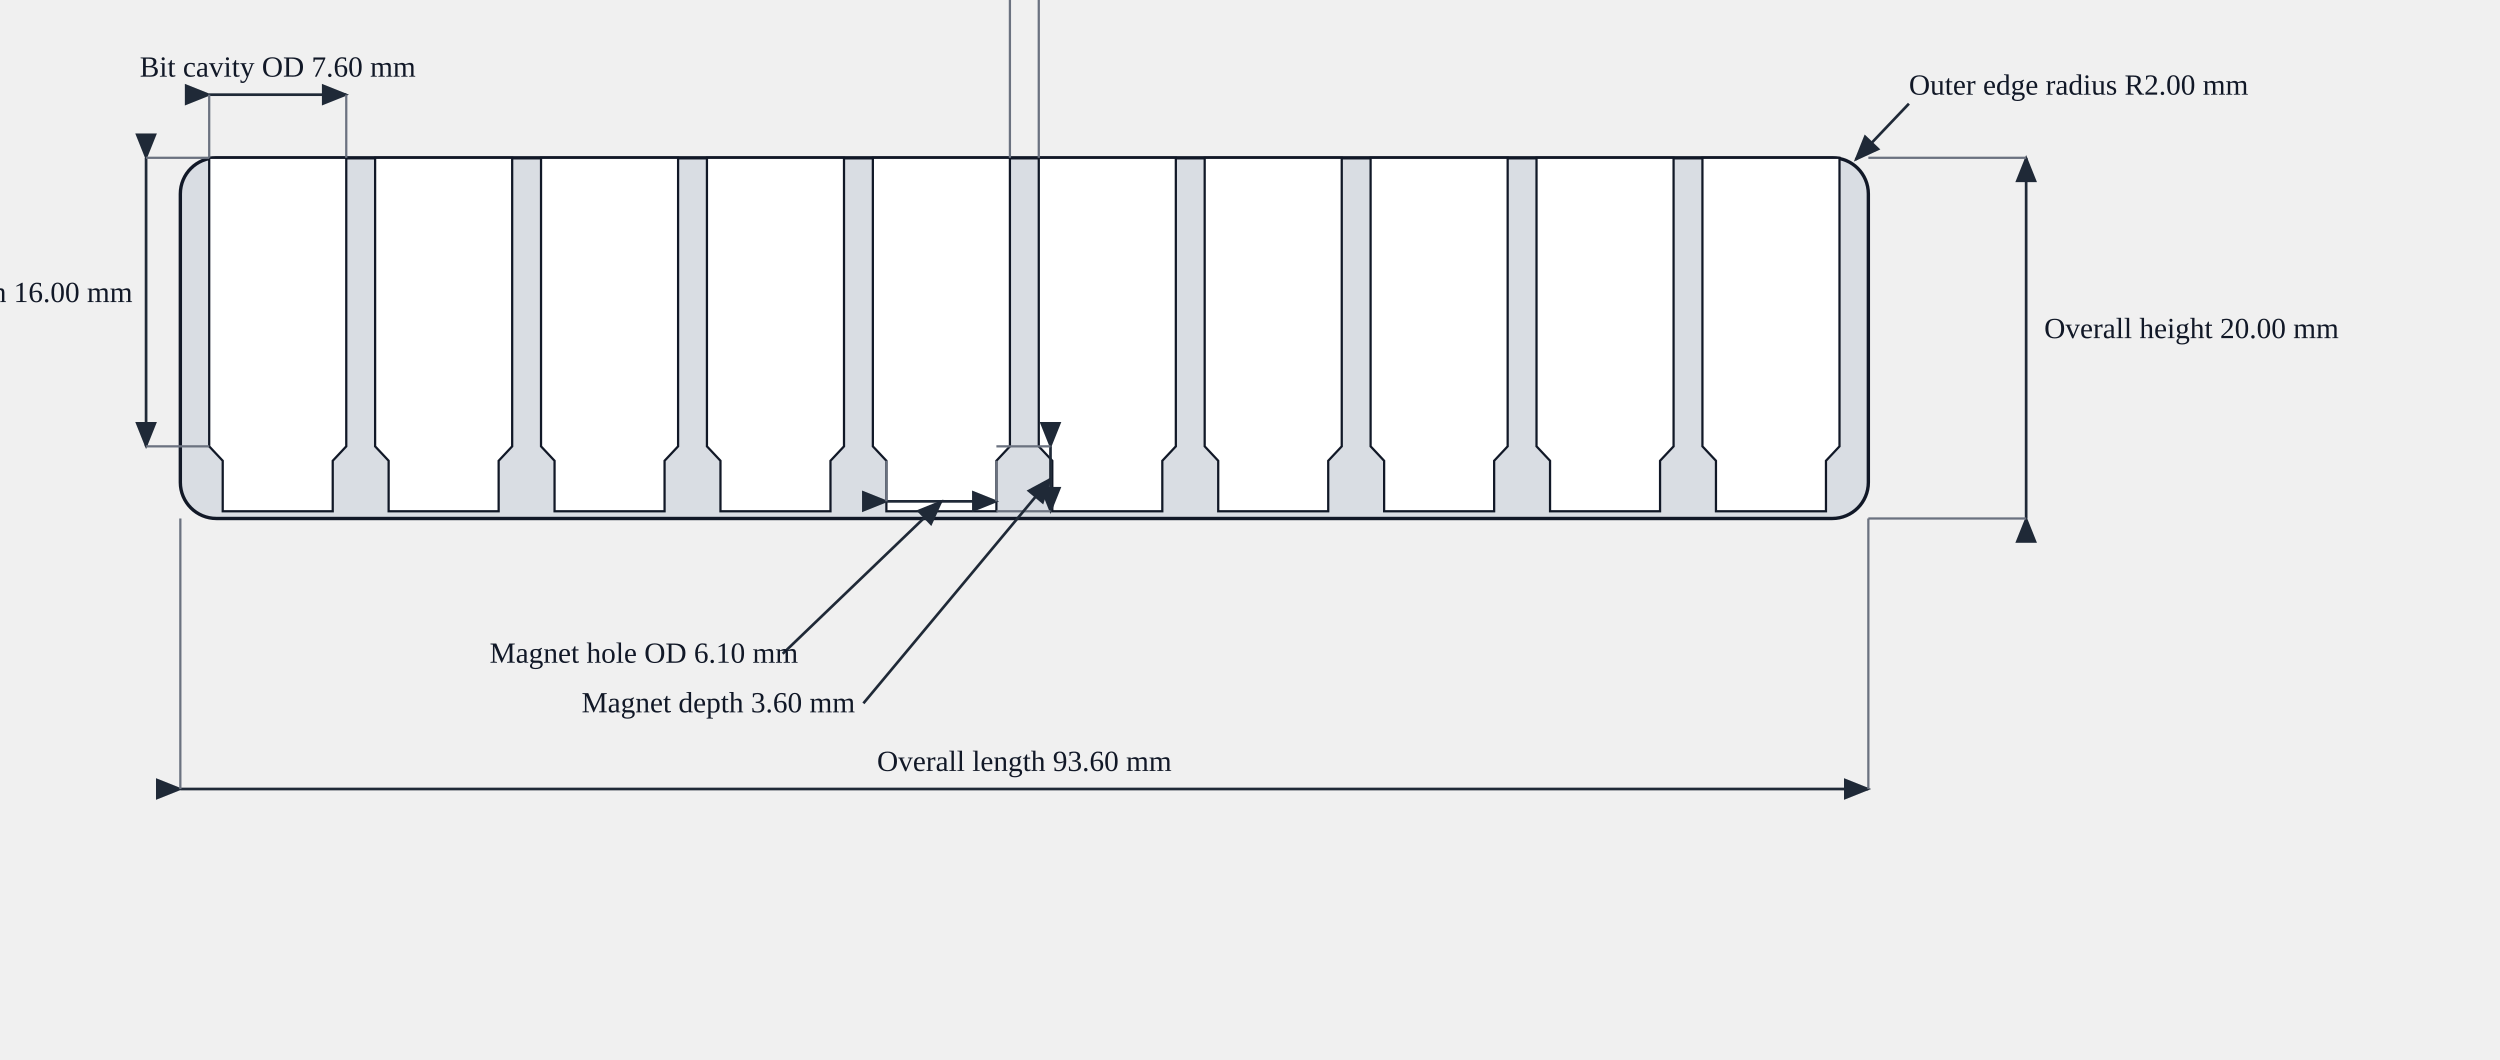
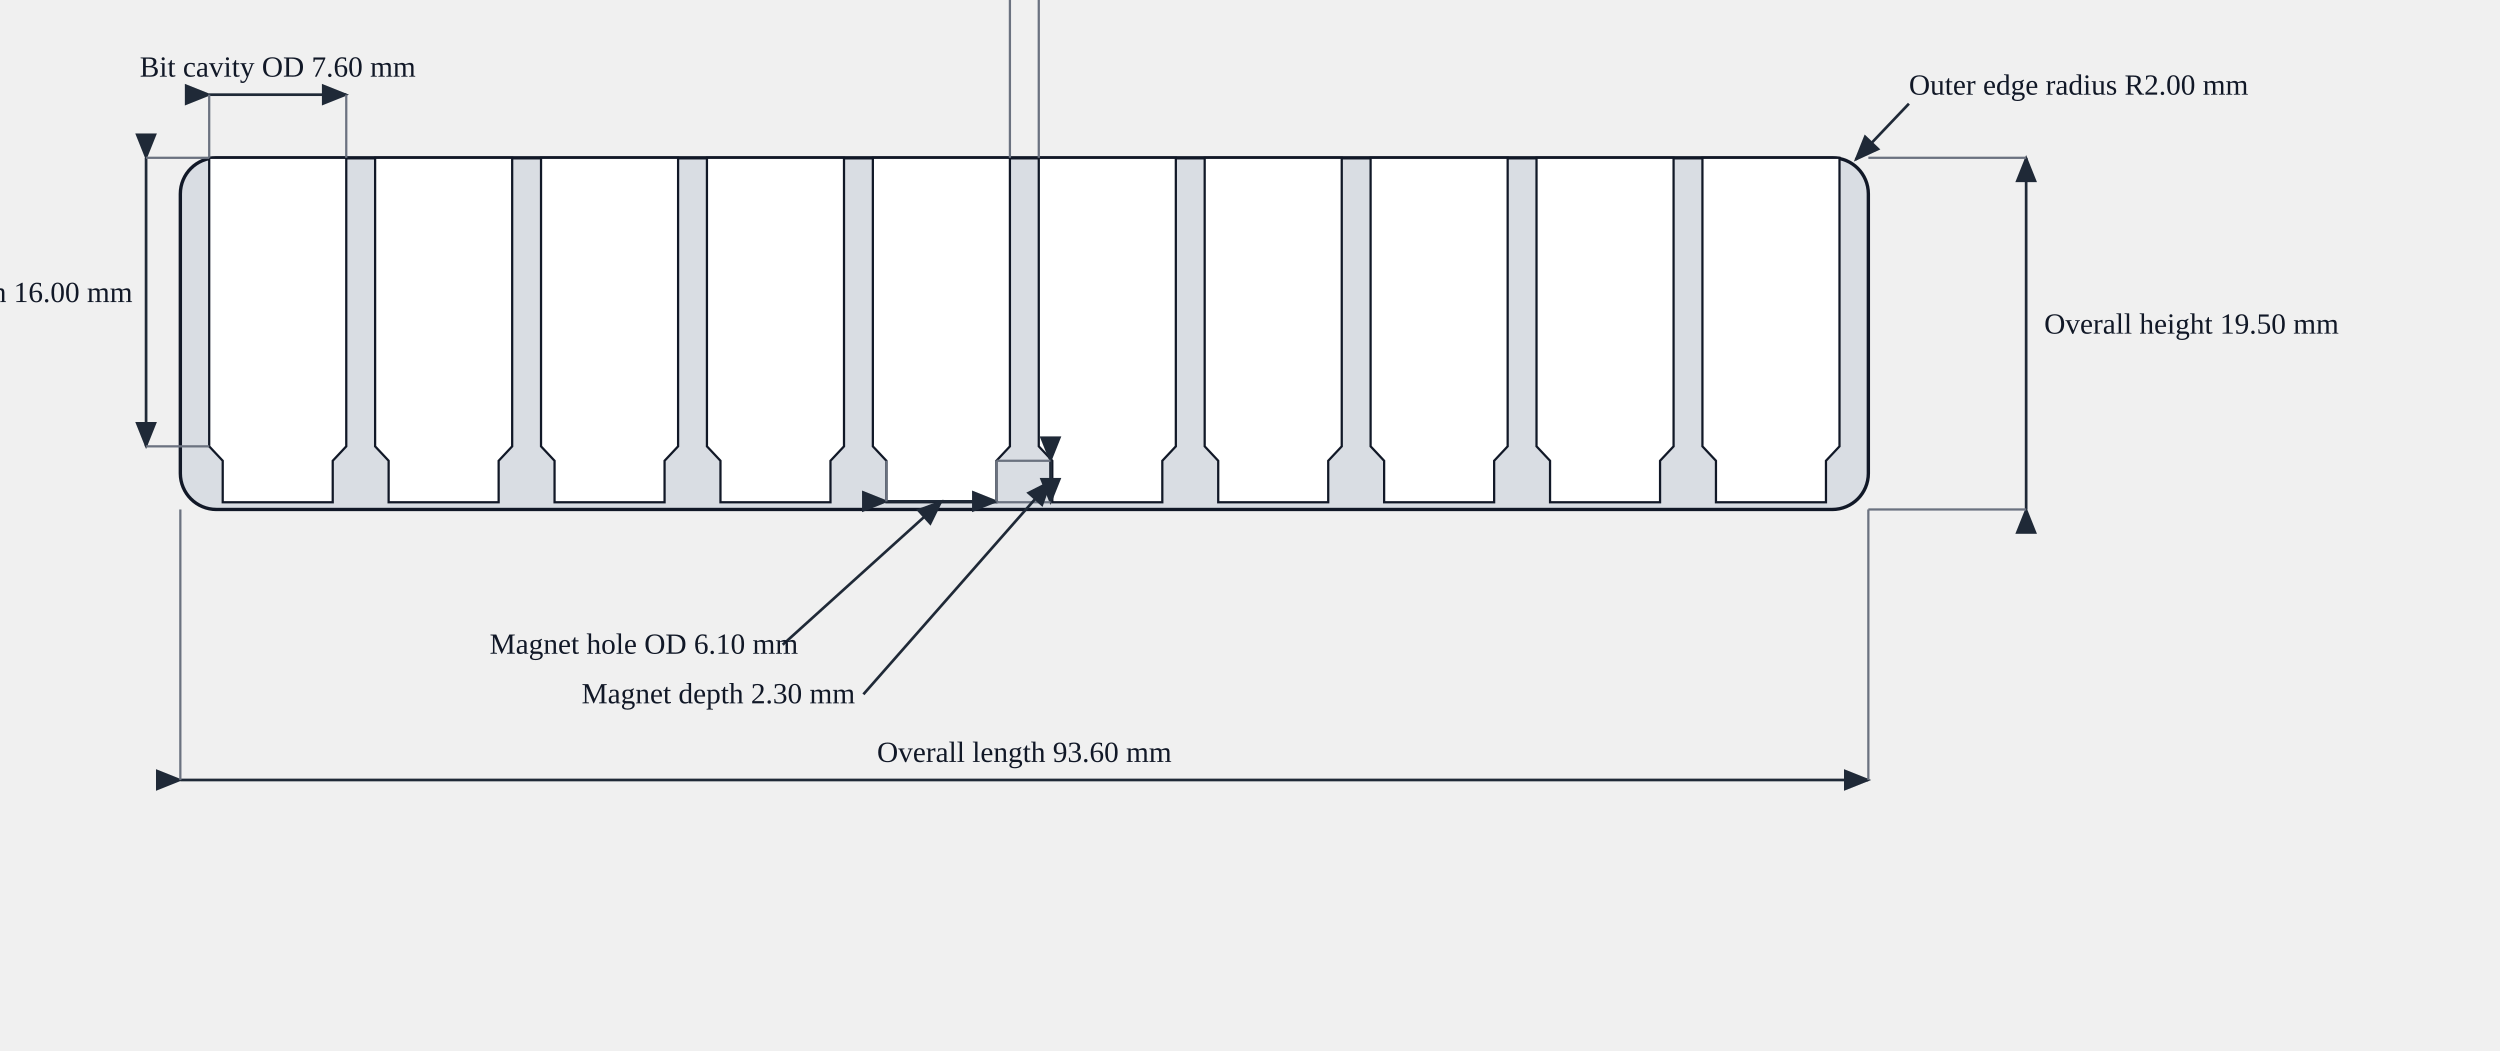
- <svg xmlns="http://www.w3.org/2000/svg" width="1109" height="470" viewBox="0 0 1109 470">
+ <svg xmlns="http://www.w3.org/2000/svg" width="1109" height="466" viewBox="0 0 1109 466">
  <defs>
    <marker id="arrow" markerWidth="10" markerHeight="8" refX="9" refY="4" orient="auto">
      <path d="M0,0 L10,4 L0,8 z" fill="#1f2937" />
    </marker>
  </defs>
-   <rect x="80.00" y="70.00" width="748.80" height="160.00" rx="16.00" ry="16.00" fill="#d9dde3" stroke="#111827" stroke-width="1.5" />
-   <polygon points="92.80,70.00 153.60,70.00 153.60,198.00 147.60,204.40 147.60,226.80 98.80,226.80 98.80,204.40 92.80,198.00" fill="#ffffff" stroke="#111827" stroke-width="1.0" />
-   <polygon points="166.40,70.00 227.20,70.00 227.20,198.00 221.20,204.40 221.20,226.80 172.40,226.80 172.40,204.40 166.40,198.00" fill="#ffffff" stroke="#111827" stroke-width="1.0" />
-   <polygon points="240.00,70.00 300.80,70.00 300.80,198.00 294.80,204.40 294.80,226.80 246.00,226.80 246.00,204.40 240.00,198.00" fill="#ffffff" stroke="#111827" stroke-width="1.0" />
-   <polygon points="313.60,70.00 374.40,70.00 374.40,198.00 368.40,204.40 368.40,226.80 319.60,226.80 319.60,204.40 313.60,198.00" fill="#ffffff" stroke="#111827" stroke-width="1.0" />
-   <polygon points="387.20,70.00 448.00,70.00 448.00,198.00 442.00,204.40 442.00,226.80 393.20,226.80 393.20,204.40 387.20,198.00" fill="#ffffff" stroke="#111827" stroke-width="1.0" />
-   <polygon points="460.80,70.00 521.60,70.00 521.60,198.00 515.60,204.40 515.60,226.80 466.80,226.80 466.80,204.40 460.80,198.00" fill="#ffffff" stroke="#111827" stroke-width="1.0" />
-   <polygon points="534.40,70.00 595.20,70.00 595.20,198.00 589.20,204.40 589.20,226.80 540.40,226.80 540.40,204.40 534.40,198.00" fill="#ffffff" stroke="#111827" stroke-width="1.0" />
-   <polygon points="608.00,70.00 668.80,70.00 668.80,198.00 662.80,204.40 662.80,226.80 614.00,226.80 614.00,204.40 608.00,198.00" fill="#ffffff" stroke="#111827" stroke-width="1.0" />
-   <polygon points="681.60,70.00 742.40,70.00 742.40,198.00 736.40,204.40 736.40,226.80 687.60,226.80 687.60,204.40 681.60,198.00" fill="#ffffff" stroke="#111827" stroke-width="1.0" />
-   <polygon points="755.20,70.00 816.00,70.00 816.00,198.00 810.00,204.40 810.00,226.80 761.20,226.80 761.20,204.40 755.20,198.00" fill="#ffffff" stroke="#111827" stroke-width="1.0" />
-   <line x1="80.00" y1="350.00" x2="828.80" y2="350.00" stroke="#1f2937" stroke-width="1.2" marker-start="url(#arrow)" marker-end="url(#arrow)" />
-   <line x1="80.00" y1="230.00" x2="80.00" y2="350.00" stroke="#6b7280" stroke-width="1" />
-   <line x1="828.80" y1="230.00" x2="828.80" y2="350.00" stroke="#6b7280" stroke-width="1" />
-   <text x="454.40" y="342.00" text-anchor="middle" font-size="13" fill="#111827">Overall length 93.60 mm</text>
-   <line x1="898.80" y1="230.00" x2="898.80" y2="70.00" stroke="#1f2937" stroke-width="1.2" marker-start="url(#arrow)" marker-end="url(#arrow)" />
-   <line x1="828.80" y1="230.00" x2="898.80" y2="230.00" stroke="#6b7280" stroke-width="1" />
+   <rect x="80.00" y="70.00" width="748.80" height="156.00" rx="16.00" ry="16.00" fill="#d9dde3" stroke="#111827" stroke-width="1.5" />
+   <polygon points="92.80,70.00 153.60,70.00 153.60,198.00 147.60,204.40 147.60,222.80 98.80,222.80 98.80,204.40 92.80,198.00" fill="#ffffff" stroke="#111827" stroke-width="1.0" />
+   <polygon points="166.40,70.00 227.20,70.00 227.20,198.00 221.20,204.40 221.20,222.80 172.40,222.80 172.40,204.40 166.40,198.00" fill="#ffffff" stroke="#111827" stroke-width="1.0" />
+   <polygon points="240.00,70.00 300.80,70.00 300.80,198.00 294.80,204.40 294.80,222.80 246.00,222.80 246.00,204.40 240.00,198.00" fill="#ffffff" stroke="#111827" stroke-width="1.0" />
+   <polygon points="313.60,70.00 374.40,70.00 374.40,198.00 368.40,204.40 368.40,222.80 319.60,222.80 319.60,204.40 313.60,198.00" fill="#ffffff" stroke="#111827" stroke-width="1.0" />
+   <polygon points="387.20,70.00 448.00,70.00 448.00,198.00 442.00,204.40 442.00,222.80 393.20,222.80 393.20,204.40 387.20,198.00" fill="#ffffff" stroke="#111827" stroke-width="1.0" />
+   <polygon points="460.80,70.00 521.60,70.00 521.60,198.00 515.60,204.40 515.60,222.80 466.80,222.80 466.80,204.40 460.80,198.00" fill="#ffffff" stroke="#111827" stroke-width="1.0" />
+   <polygon points="534.40,70.00 595.20,70.00 595.20,198.00 589.20,204.40 589.20,222.80 540.40,222.80 540.40,204.40 534.40,198.00" fill="#ffffff" stroke="#111827" stroke-width="1.0" />
+   <polygon points="608.00,70.00 668.80,70.00 668.80,198.00 662.80,204.40 662.80,222.80 614.00,222.80 614.00,204.40 608.00,198.00" fill="#ffffff" stroke="#111827" stroke-width="1.0" />
+   <polygon points="681.60,70.00 742.40,70.00 742.40,198.00 736.40,204.40 736.40,222.80 687.60,222.80 687.60,204.40 681.60,198.00" fill="#ffffff" stroke="#111827" stroke-width="1.0" />
+   <polygon points="755.20,70.00 816.00,70.00 816.00,198.00 810.00,204.40 810.00,222.80 761.20,222.80 761.20,204.40 755.20,198.00" fill="#ffffff" stroke="#111827" stroke-width="1.0" />
+   <line x1="80.00" y1="346.00" x2="828.80" y2="346.00" stroke="#1f2937" stroke-width="1.2" marker-start="url(#arrow)" marker-end="url(#arrow)" />
+   <line x1="80.00" y1="226.00" x2="80.00" y2="346.00" stroke="#6b7280" stroke-width="1" />
+   <line x1="828.80" y1="226.00" x2="828.80" y2="346.00" stroke="#6b7280" stroke-width="1" />
+   <text x="454.40" y="338.00" text-anchor="middle" font-size="13" fill="#111827">Overall length 93.60 mm</text>
+   <line x1="898.80" y1="226.00" x2="898.80" y2="70.00" stroke="#1f2937" stroke-width="1.2" marker-start="url(#arrow)" marker-end="url(#arrow)" />
+   <line x1="828.80" y1="226.00" x2="898.80" y2="226.00" stroke="#6b7280" stroke-width="1" />
  <line x1="828.80" y1="70.00" x2="898.80" y2="70.00" stroke="#6b7280" stroke-width="1" />
-   <text x="906.80" y="150.00" font-size="13" fill="#111827">Overall height 20.00 mm</text>
+   <text x="906.80" y="148.00" font-size="13" fill="#111827">Overall height 19.50 mm</text>
  <line x1="92.80" y1="42.00" x2="153.60" y2="42.00" stroke="#1f2937" stroke-width="1.2" marker-start="url(#arrow)" marker-end="url(#arrow)" />
  <line x1="92.80" y1="42.00" x2="92.80" y2="70.00" stroke="#6b7280" stroke-width="1" />
  <line x1="153.60" y1="42.00" x2="153.60" y2="70.00" stroke="#6b7280" stroke-width="1" />
  <text x="123.20" y="34.00" text-anchor="middle" font-size="13" fill="#111827">Bit cavity OD 7.60 mm</text>
  <line x1="448.00" y1="-14.00" x2="460.80" y2="-14.00" stroke="#1f2937" stroke-width="1.2" marker-start="url(#arrow)" marker-end="url(#arrow)" />
  <line x1="448.00" y1="-14.00" x2="448.00" y2="70.00" stroke="#6b7280" stroke-width="1" />
  <line x1="460.80" y1="-14.00" x2="460.80" y2="70.00" stroke="#6b7280" stroke-width="1" />
  <text x="454.40" y="-22.00" text-anchor="middle" font-size="13" fill="#111827">Between cavities 1.60 mm</text>
  <line x1="64.80" y1="70.00" x2="64.80" y2="198.00" stroke="#1f2937" stroke-width="1.2" marker-start="url(#arrow)" marker-end="url(#arrow)" />
  <line x1="64.80" y1="70.00" x2="92.80" y2="70.00" stroke="#6b7280" stroke-width="1" />
  <line x1="64.80" y1="198.00" x2="92.80" y2="198.00" stroke="#6b7280" stroke-width="1" />
  <text x="58.80" y="134.00" text-anchor="end" font-size="13" fill="#111827">Bit depth 16.00 mm</text>
  <line x1="393.20" y1="222.40" x2="442.00" y2="222.40" stroke="#1f2937" stroke-width="1.2" marker-start="url(#arrow)" marker-end="url(#arrow)" />
  <line x1="393.20" y1="222.40" x2="393.20" y2="204.40" stroke="#6b7280" stroke-width="1" />
  <line x1="442.00" y1="222.40" x2="442.00" y2="204.40" stroke="#6b7280" stroke-width="1" />
-   <line x1="347.20" y1="290.00" x2="417.60" y2="222.40" stroke="#1f2937" stroke-width="1.2" marker-end="url(#arrow)" />
-   <text x="217.20" y="294.00" font-size="13" fill="#111827">Magnet hole OD 6.10 mm</text>
-   <line x1="466.00" y1="198.00" x2="466.00" y2="226.80" stroke="#1f2937" stroke-width="1.2" marker-start="url(#arrow)" marker-end="url(#arrow)" />
-   <line x1="442.00" y1="198.00" x2="466.00" y2="198.00" stroke="#6b7280" stroke-width="1" />
-   <line x1="442.00" y1="226.80" x2="466.00" y2="226.80" stroke="#6b7280" stroke-width="1" />
-   <line x1="383.00" y1="312.00" x2="466.00" y2="212.40" stroke="#1f2937" stroke-width="1.2" marker-end="url(#arrow)" />
-   <text x="258.00" y="316.00" font-size="13" fill="#111827">Magnet depth 3.60 mm</text>
+   <line x1="347.20" y1="286.00" x2="417.60" y2="222.40" stroke="#1f2937" stroke-width="1.2" marker-end="url(#arrow)" />
+   <text x="217.20" y="290.00" font-size="13" fill="#111827">Magnet hole OD 6.10 mm</text>
+   <line x1="466.00" y1="204.40" x2="466.00" y2="222.80" stroke="#1f2937" stroke-width="1.2" marker-start="url(#arrow)" marker-end="url(#arrow)" />
+   <line x1="442.00" y1="204.40" x2="466.00" y2="204.40" stroke="#6b7280" stroke-width="1" />
+   <line x1="442.00" y1="222.80" x2="466.00" y2="222.80" stroke="#6b7280" stroke-width="1" />
+   <line x1="383.00" y1="308.00" x2="466.00" y2="213.60" stroke="#1f2937" stroke-width="1.2" marker-end="url(#arrow)" />
+   <text x="258.00" y="312.00" font-size="13" fill="#111827">Magnet depth 2.30 mm</text>
  <line x1="846.80" y1="46.00" x2="823.20" y2="70.80" stroke="#1f2937" stroke-width="1.2" marker-end="url(#arrow)" />
  <text x="846.80" y="42.00" font-size="13" fill="#111827">Outer edge radius R2.00 mm</text>
</svg>
